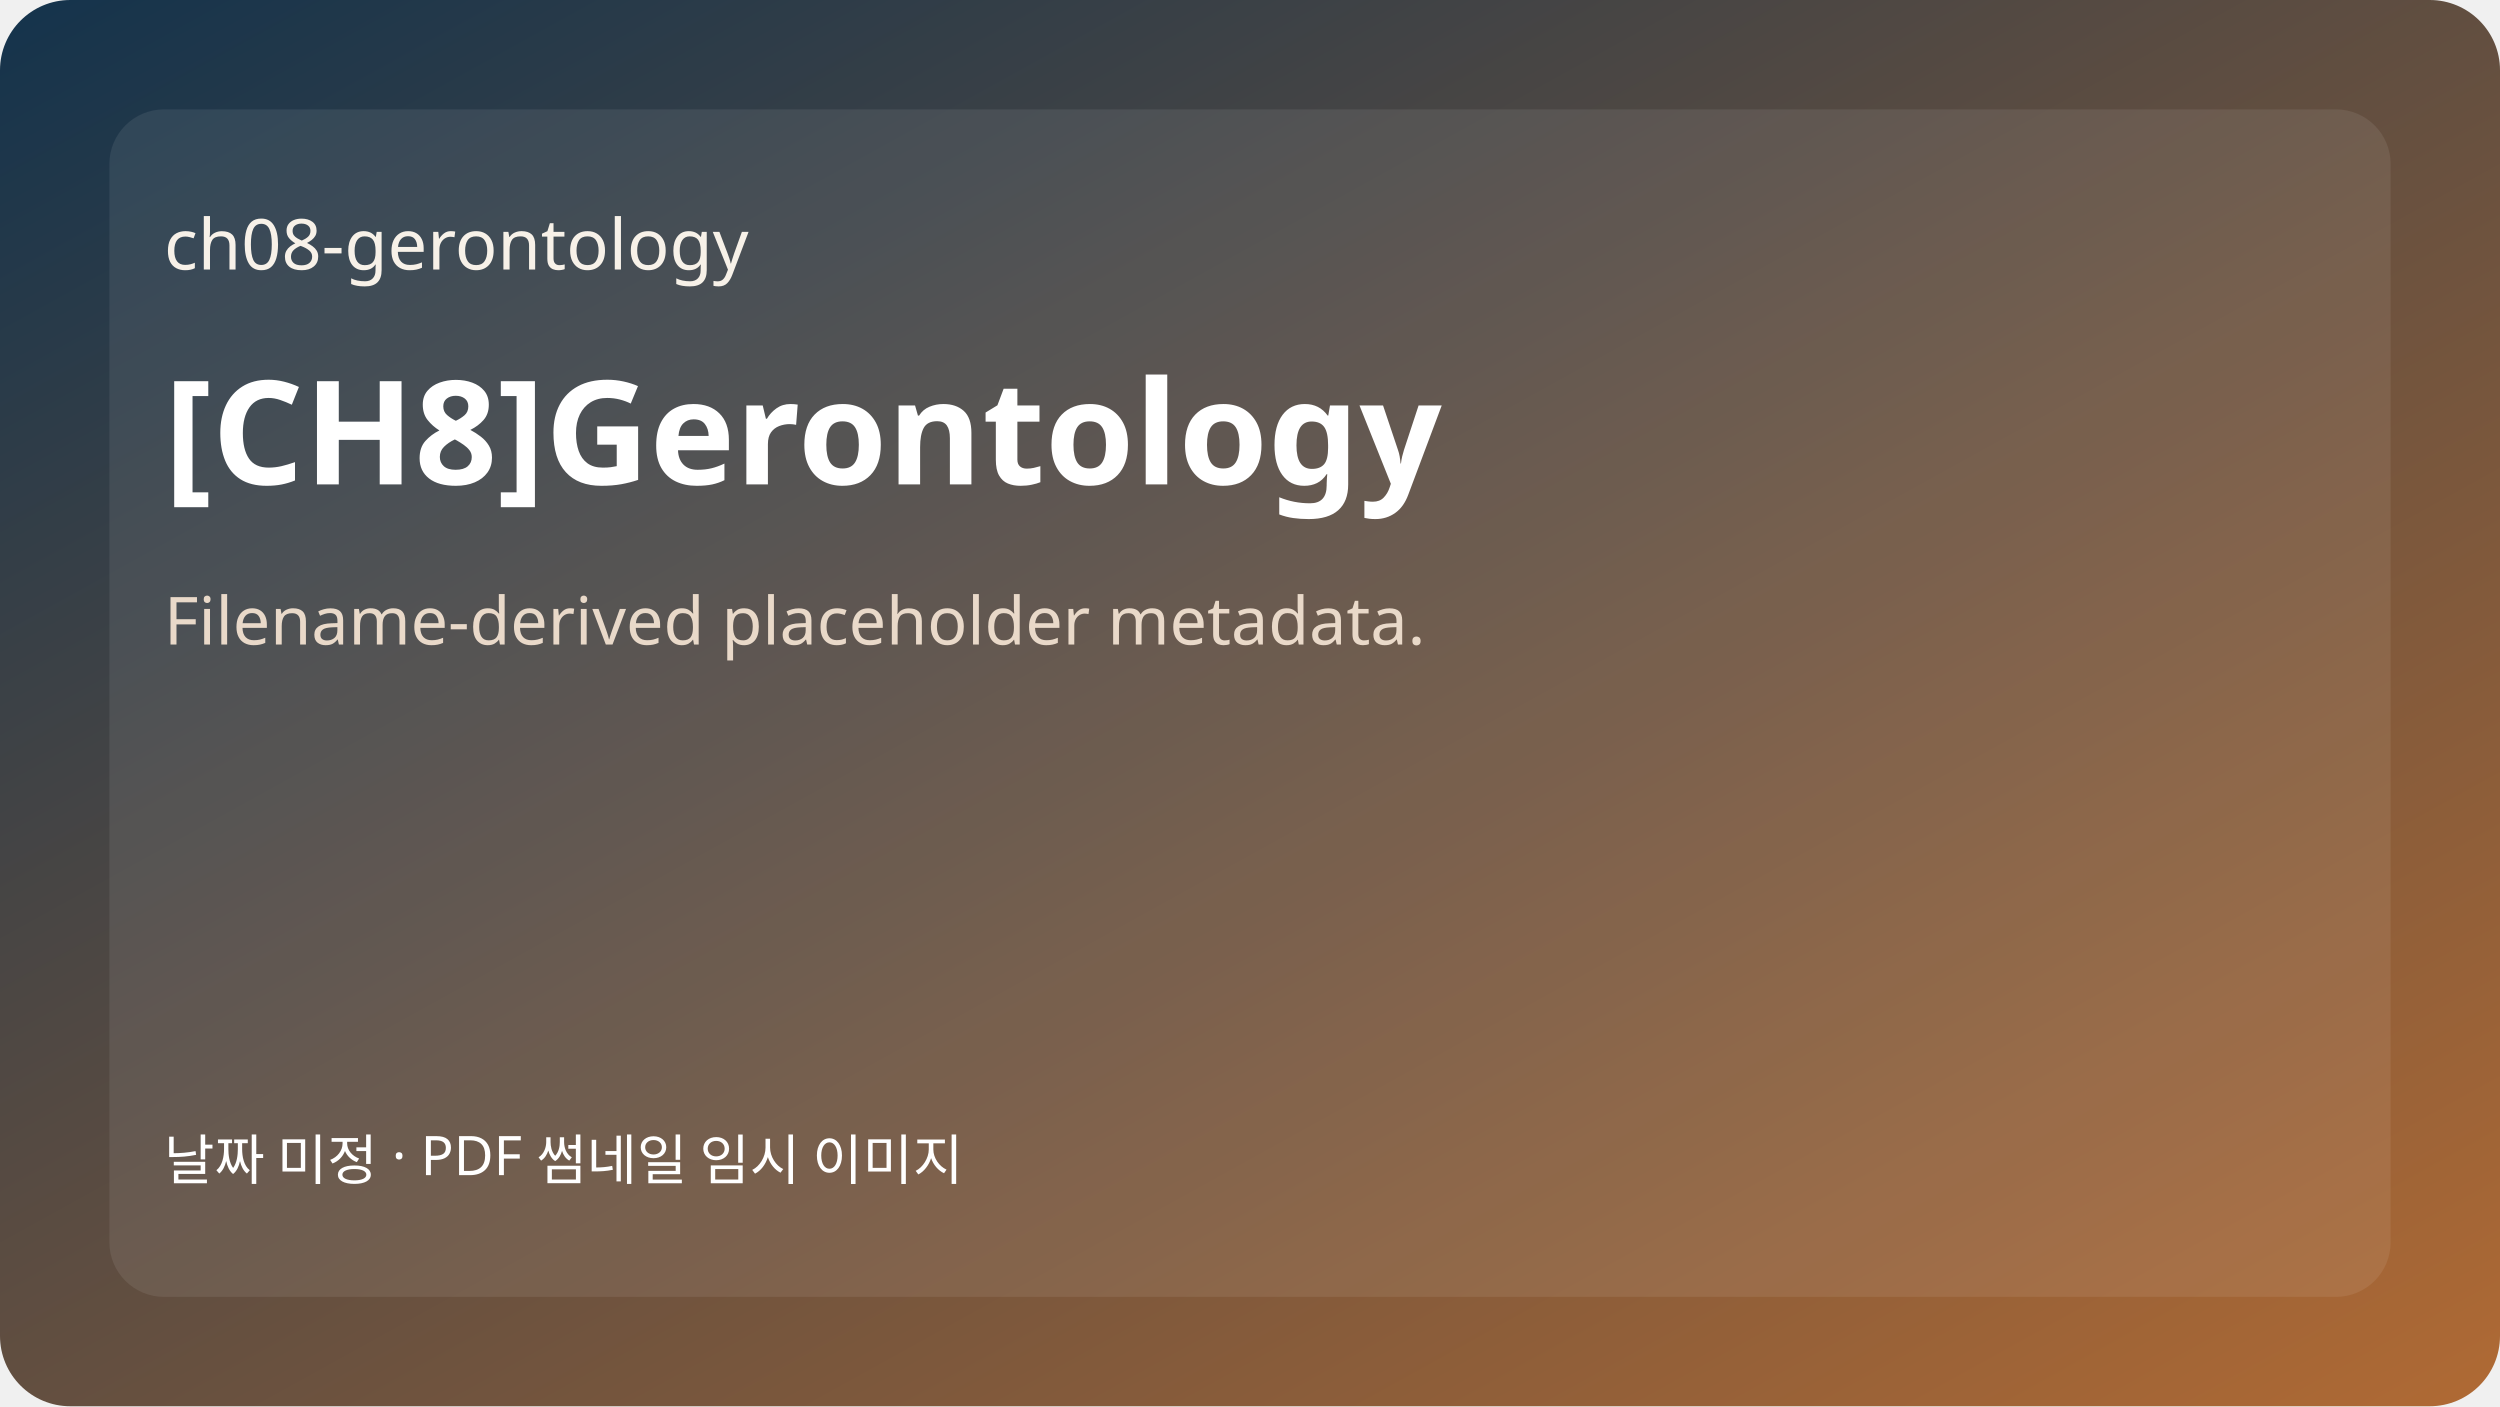
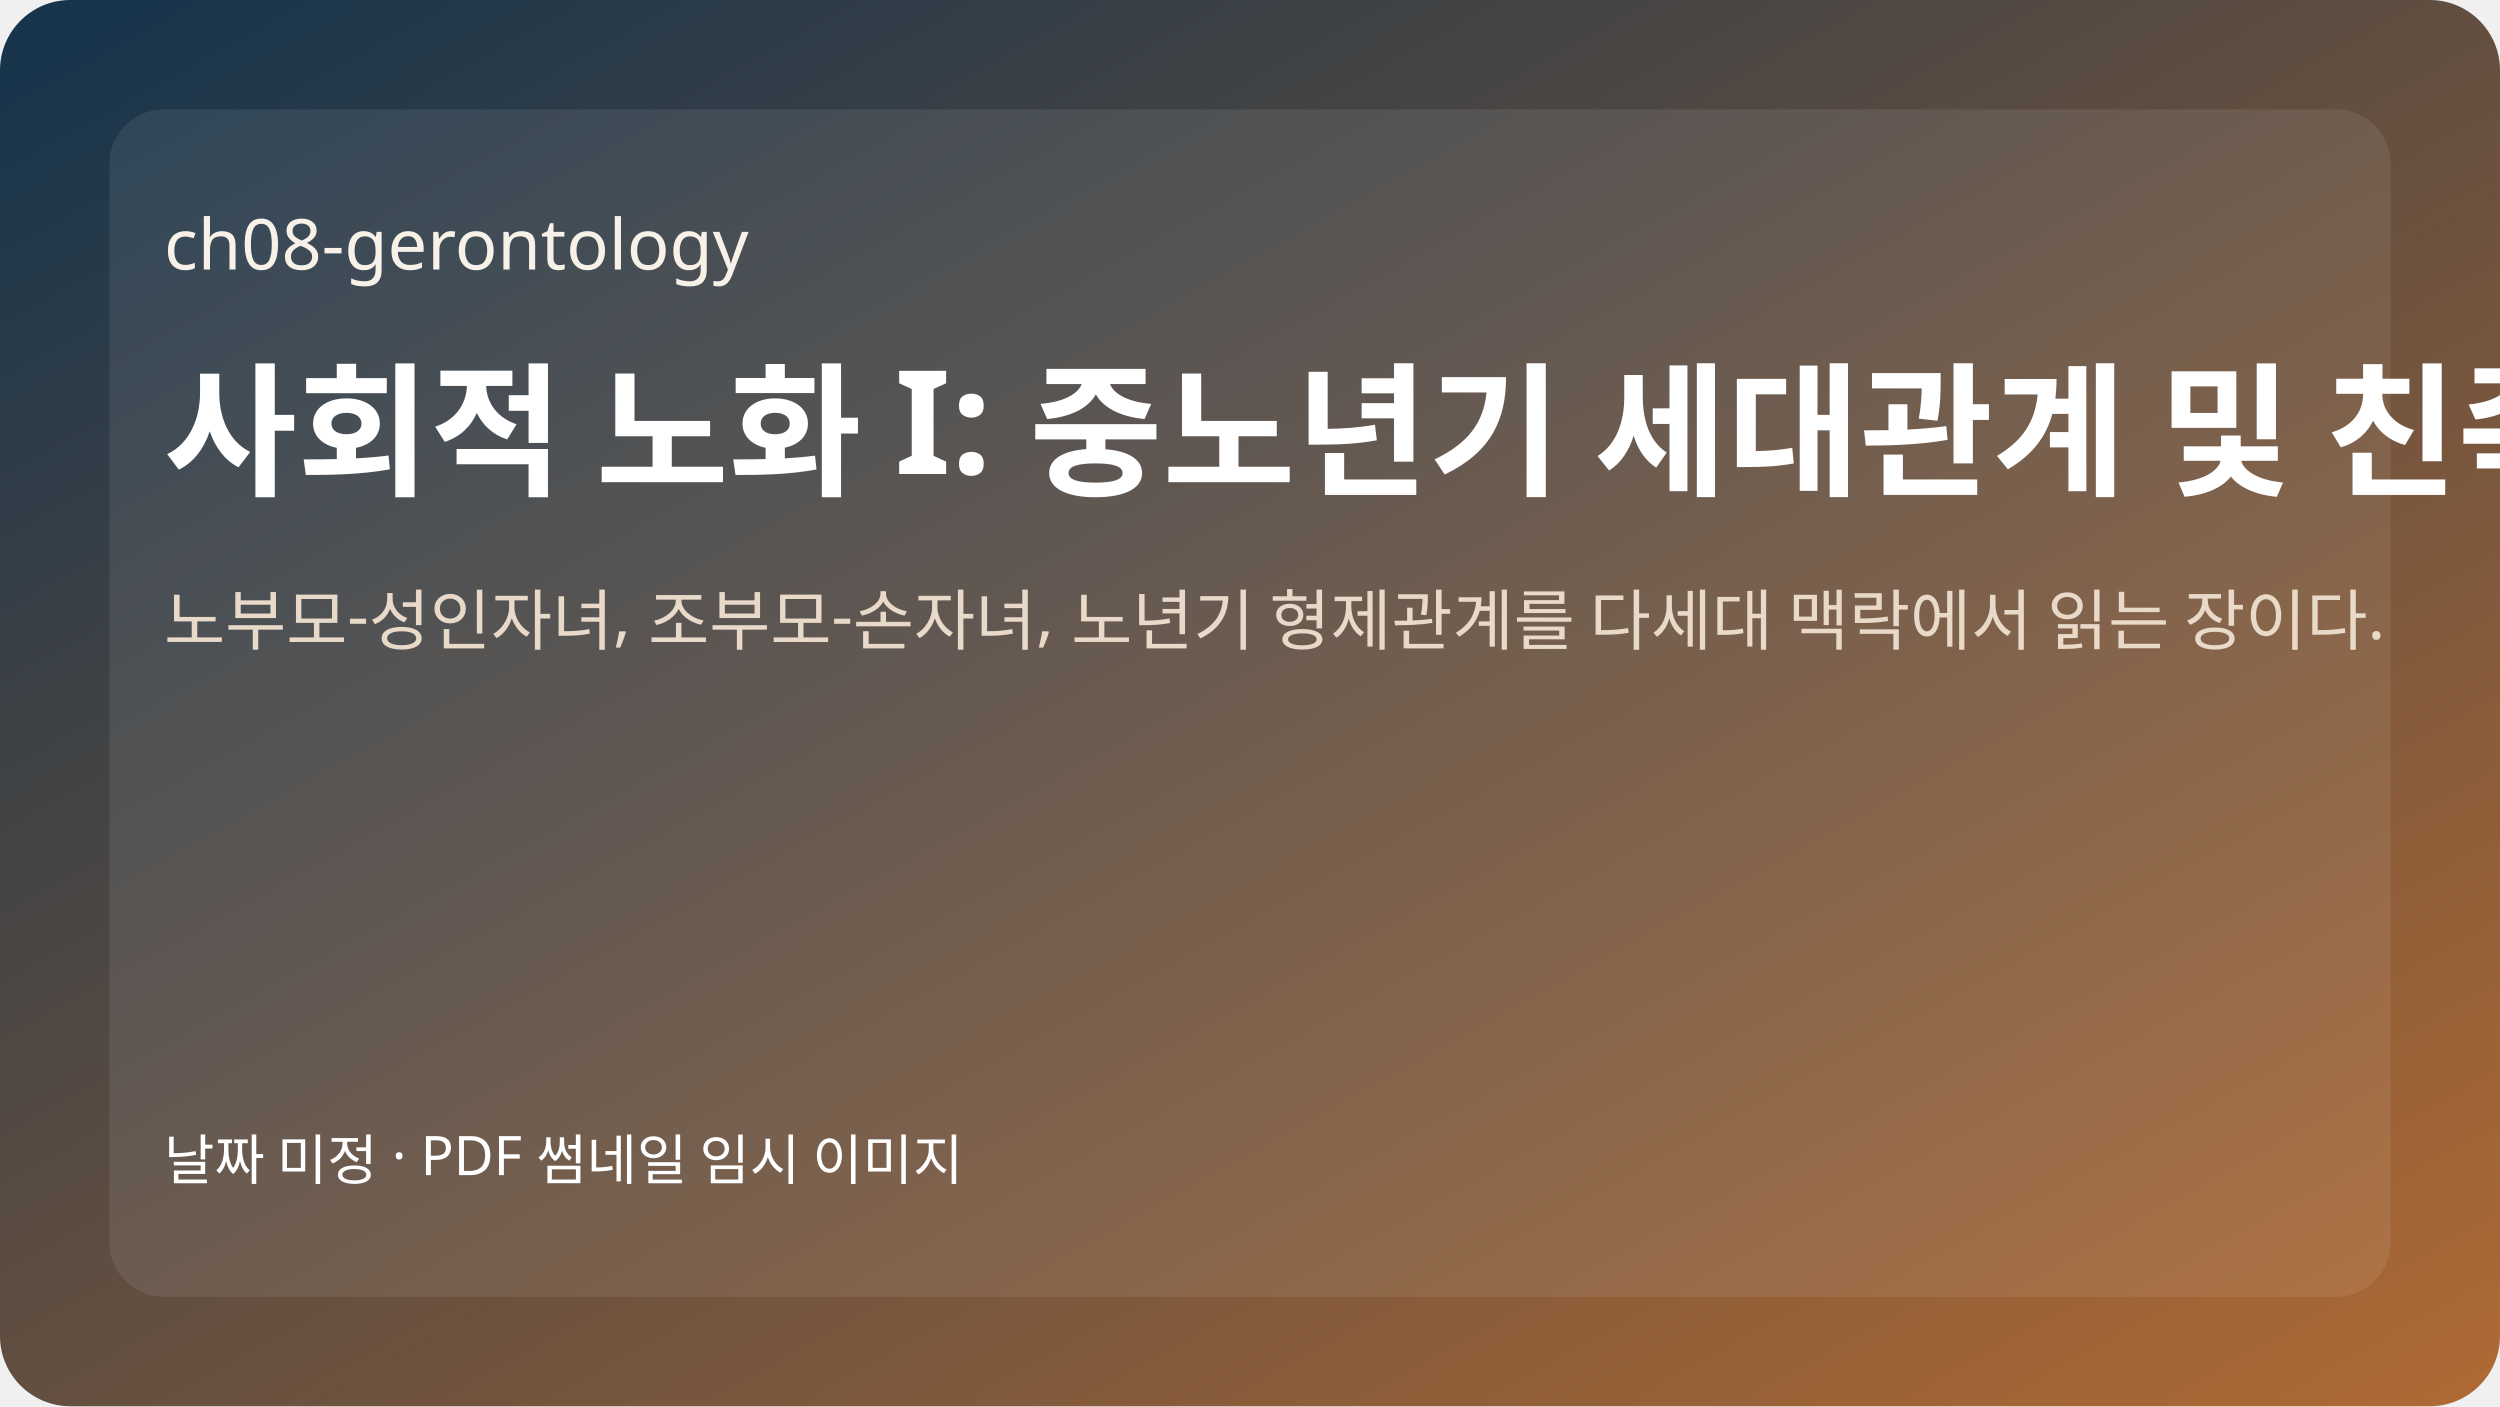
<svg xmlns="http://www.w3.org/2000/svg" width="1280" height="720" viewBox="0 0 1280 720">
  <defs>
    <linearGradient id="bg" x1="0" y1="0" x2="1" y2="1">
      <stop offset="0%" stop-color="#14334c" />
      <stop offset="100%" stop-color="#b06a34" />
    </linearGradient>
  </defs>
  <rect width="1280" height="720" fill="url(#bg)" rx="36" />
  <rect x="56" y="56" width="1168" height="608" fill="rgba(255,255,255,0.08)" rx="28" />
  <text x="84" y="138" fill="#f7f1e8" font-size="36" font-family="'Segoe UI', 'Noto Sans KR', sans-serif">ch08-gerontology</text>
-   <text x="84" y="248" fill="#ffffff" font-size="74" font-weight="700" font-family="'Segoe UI', 'Noto Sans KR', sans-serif">[CH8]Gerontology</text>
-   <text x="84" y="330" fill="#e9d9c9" font-size="34" font-family="'Segoe UI', 'Noto Sans KR', sans-serif">Filename-derived placeholder metadata.</text>
+   <text x="84" y="248" fill="#ffffff" font-size="74" font-weight="700" font-family="'Segoe UI', 'Noto Sans KR', sans-serif">사회적 노화 I: 중노년기 세대관계 및 친족관계</text>
+   <text x="84" y="330" fill="#e9d9c9" font-size="34" font-family="'Segoe UI', 'Noto Sans KR', sans-serif">노부모-성인자녀, 조부모-손자녀, 노년기 형제관계를 다세대 맥락에서 읽는 장이다.</text>
  <text x="84" y="604" fill="#ffffff" font-size="28" font-family="'Segoe UI', 'Noto Sans KR', sans-serif">날짜 미정 · PDF 썸네일 임시 이미지</text>
</svg>
